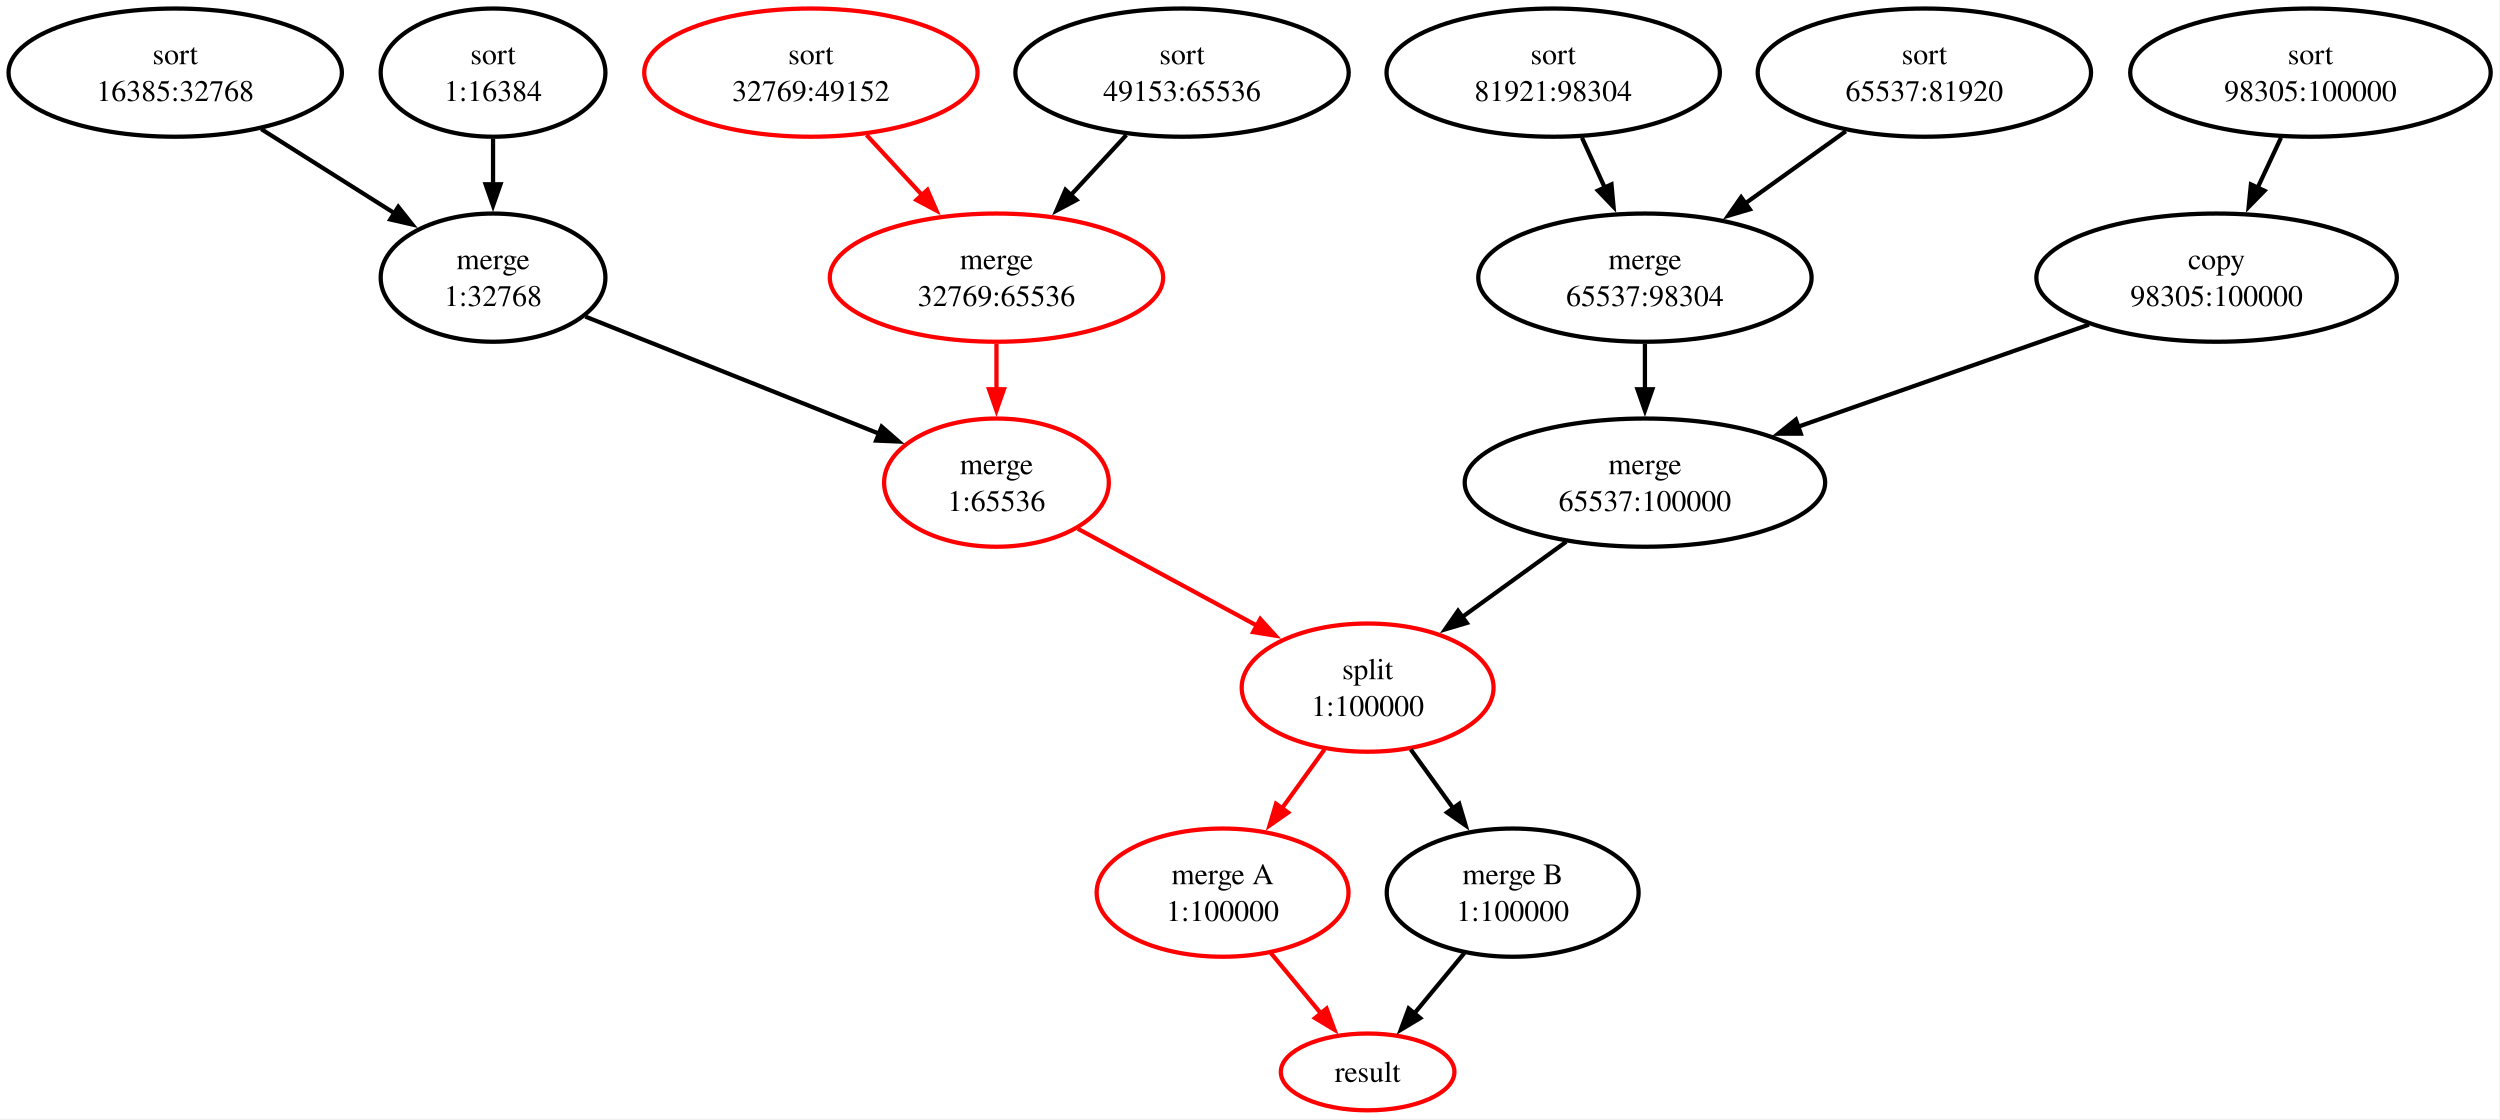
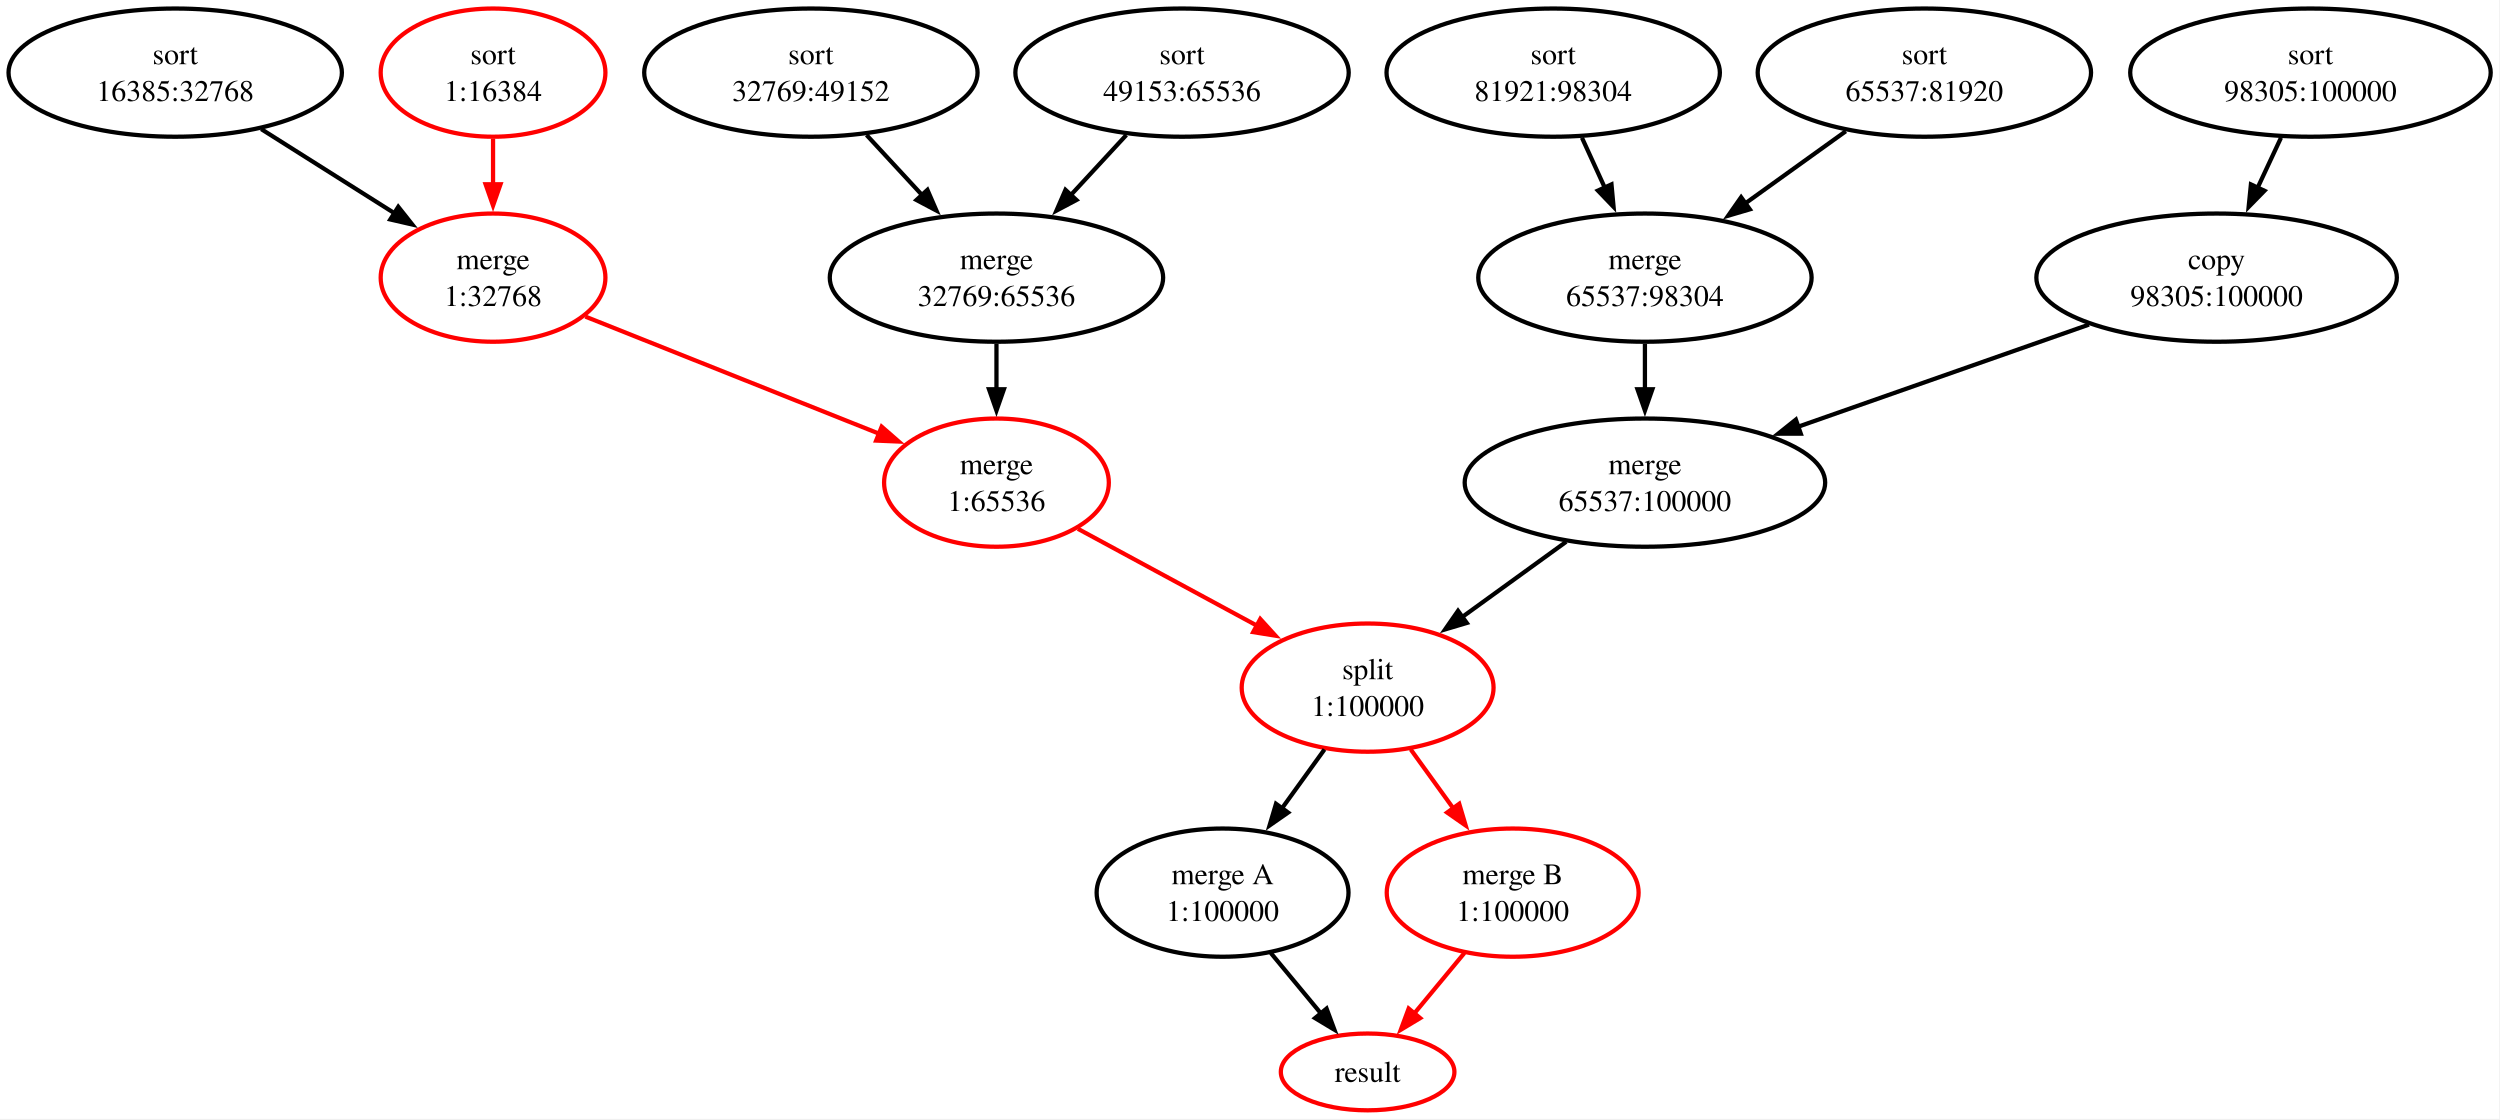
<svg xmlns="http://www.w3.org/2000/svg" width="1172pt" height="525pt" viewBox="0.00 0.00 1172.00 525.00">
  <g id="graph0" class="graph" transform="scale(1 1) rotate(0) translate(4 520.52)">
    <polygon fill="white" stroke="none" points="-4,4 -4,-520.52 1167.63,-520.52 1167.63,4 -4,4" />
    <g id="node1" class="node">
-       <ellipse fill="none" stroke="black" stroke-width="2" cx="227.14" cy="-486.47" rx="52.68" ry="30.05" />
+       <ellipse fill="none" stroke="red" stroke-width="2" cx="227.14" cy="-486.47" rx="52.68" ry="30.05" />
      <text xml:space="preserve" text-anchor="middle" x="227.14" y="-490.42" font-family="Times,serif" font-size="14.00">sort</text>
      <text xml:space="preserve" text-anchor="middle" x="227.14" y="-473.17" font-family="Times,serif" font-size="14.00">1:16384</text>
    </g>
    <g id="node8" class="node">
-       <ellipse fill="none" stroke="black" stroke-width="2" cx="227.14" cy="-390.36" rx="52.68" ry="30.05" />
+       <ellipse fill="none" stroke="red" stroke-width="2" cx="227.14" cy="-390.36" rx="52.68" ry="30.05" />
      <text xml:space="preserve" text-anchor="middle" x="227.14" y="-394.31" font-family="Times,serif" font-size="14.00">merge</text>
      <text xml:space="preserve" text-anchor="middle" x="227.14" y="-377.06" font-family="Times,serif" font-size="14.00">1:32768</text>
    </g>
-     <g id="edge1" class="edge">
-       <path fill="none" stroke="black" stroke-width="2" d="M227.14,-455.43C227.14,-448.58 227.14,-441.16 227.14,-433.89" />
-       <polygon fill="black" stroke="black" stroke-width="2" points="230.64,-434.14 227.14,-424.14 223.64,-434.14 230.64,-434.14" />
+     <g id="edge2" class="edge">
+       <path fill="none" stroke="red" stroke-width="2" d="M227.14,-455.43C227.14,-448.58 227.14,-441.16 227.14,-433.89" />
+       <polygon fill="red" stroke="red" stroke-width="2" points="230.64,-434.14 227.14,-424.14 223.64,-434.14 230.64,-434.14" />
    </g>
    <g id="node2" class="node">
      <ellipse fill="none" stroke="black" stroke-width="2" cx="78.14" cy="-486.47" rx="78.14" ry="30.05" />
      <text xml:space="preserve" text-anchor="middle" x="78.14" y="-490.42" font-family="Times,serif" font-size="14.00">sort</text>
      <text xml:space="preserve" text-anchor="middle" x="78.14" y="-473.17" font-family="Times,serif" font-size="14.00">16385:32768</text>
    </g>
-     <g id="edge2" class="edge">
+     <g id="edge1" class="edge">
      <path fill="none" stroke="black" stroke-width="2" d="M118.46,-460C137.8,-447.79 161.07,-433.09 181.1,-420.44" />
      <polygon fill="black" stroke="black" stroke-width="2" points="182.71,-423.56 189.3,-415.26 178.97,-417.64 182.71,-423.56" />
    </g>
    <g id="node3" class="node">
-       <ellipse fill="none" stroke="red" stroke-width="2" cx="376.14" cy="-486.47" rx="78.14" ry="30.05" />
+       <ellipse fill="none" stroke="black" stroke-width="2" cx="376.14" cy="-486.47" rx="78.14" ry="30.05" />
      <text xml:space="preserve" text-anchor="middle" x="376.14" y="-490.42" font-family="Times,serif" font-size="14.00">sort</text>
      <text xml:space="preserve" text-anchor="middle" x="376.14" y="-473.17" font-family="Times,serif" font-size="14.00">32769:49152</text>
    </g>
    <g id="node9" class="node">
-       <ellipse fill="none" stroke="red" stroke-width="2" cx="463.14" cy="-390.36" rx="78.14" ry="30.05" />
+       <ellipse fill="none" stroke="black" stroke-width="2" cx="463.14" cy="-390.36" rx="78.14" ry="30.05" />
      <text xml:space="preserve" text-anchor="middle" x="463.14" y="-394.31" font-family="Times,serif" font-size="14.00">merge</text>
      <text xml:space="preserve" text-anchor="middle" x="463.14" y="-377.06" font-family="Times,serif" font-size="14.00">32769:65536</text>
    </g>
-     <g id="edge3" class="edge">
-       <path fill="none" stroke="red" stroke-width="2" d="M402.24,-457.23C410.41,-448.39 419.56,-438.49 428.24,-429.11" />
-       <polygon fill="red" stroke="red" stroke-width="2" points="430.78,-431.52 435,-421.8 425.64,-426.77 430.78,-431.52" />
+     <g id="edge4" class="edge">
+       <path fill="none" stroke="black" stroke-width="2" d="M402.24,-457.23C410.41,-448.39 419.56,-438.49 428.24,-429.11" />
+       <polygon fill="black" stroke="black" stroke-width="2" points="430.78,-431.52 435,-421.8 425.64,-426.77 430.78,-431.52" />
    </g>
    <g id="node4" class="node">
      <ellipse fill="none" stroke="black" stroke-width="2" cx="550.14" cy="-486.47" rx="78.14" ry="30.05" />
      <text xml:space="preserve" text-anchor="middle" x="550.14" y="-490.42" font-family="Times,serif" font-size="14.00">sort</text>
      <text xml:space="preserve" text-anchor="middle" x="550.14" y="-473.17" font-family="Times,serif" font-size="14.00">49153:65536</text>
    </g>
-     <g id="edge4" class="edge">
+     <g id="edge3" class="edge">
      <path fill="none" stroke="black" stroke-width="2" d="M524.03,-457.23C515.86,-448.39 506.71,-438.49 498.03,-429.11" />
      <polygon fill="black" stroke="black" stroke-width="2" points="500.63,-426.77 491.27,-421.8 495.49,-431.52 500.63,-426.77" />
    </g>
    <g id="node5" class="node">
      <ellipse fill="none" stroke="black" stroke-width="2" cx="898.14" cy="-486.47" rx="78.14" ry="30.05" />
      <text xml:space="preserve" text-anchor="middle" x="898.14" y="-490.42" font-family="Times,serif" font-size="14.00">sort</text>
      <text xml:space="preserve" text-anchor="middle" x="898.14" y="-473.17" font-family="Times,serif" font-size="14.00">65537:81920</text>
    </g>
    <g id="node10" class="node">
      <ellipse fill="none" stroke="black" stroke-width="2" cx="767.14" cy="-390.36" rx="78.14" ry="30.05" />
      <text xml:space="preserve" text-anchor="middle" x="767.14" y="-394.31" font-family="Times,serif" font-size="14.00">merge</text>
      <text xml:space="preserve" text-anchor="middle" x="767.14" y="-377.06" font-family="Times,serif" font-size="14.00">65537:98304</text>
    </g>
    <g id="edge6" class="edge">
      <path fill="none" stroke="black" stroke-width="2" d="M861.3,-459C846.66,-448.49 829.65,-436.27 814.14,-425.13" />
      <polygon fill="black" stroke="black" stroke-width="2" points="816.32,-422.39 806.16,-419.4 812.24,-428.07 816.32,-422.39" />
    </g>
    <g id="node6" class="node">
      <ellipse fill="none" stroke="black" stroke-width="2" cx="724.14" cy="-486.47" rx="78.14" ry="30.05" />
      <text xml:space="preserve" text-anchor="middle" x="724.14" y="-490.42" font-family="Times,serif" font-size="14.00">sort</text>
      <text xml:space="preserve" text-anchor="middle" x="724.14" y="-473.17" font-family="Times,serif" font-size="14.00">81921:98304</text>
    </g>
    <g id="edge5" class="edge">
      <path fill="none" stroke="black" stroke-width="2" d="M737.62,-455.95C741.02,-448.51 744.74,-440.38 748.35,-432.48" />
      <polygon fill="black" stroke="black" stroke-width="2" points="751.46,-434.08 752.44,-423.53 745.1,-431.17 751.46,-434.08" />
    </g>
    <g id="node7" class="node">
      <ellipse fill="none" stroke="black" stroke-width="2" cx="1079.14" cy="-486.47" rx="84.5" ry="30.05" />
      <text xml:space="preserve" text-anchor="middle" x="1079.14" y="-490.42" font-family="Times,serif" font-size="14.00">sort</text>
      <text xml:space="preserve" text-anchor="middle" x="1079.14" y="-473.17" font-family="Times,serif" font-size="14.00">98305:100000</text>
    </g>
    <g id="node11" class="node">
      <ellipse fill="none" stroke="black" stroke-width="2" cx="1035.14" cy="-390.36" rx="84.5" ry="30.05" />
      <text xml:space="preserve" text-anchor="middle" x="1035.14" y="-394.31" font-family="Times,serif" font-size="14.00">copy</text>
      <text xml:space="preserve" text-anchor="middle" x="1035.14" y="-377.06" font-family="Times,serif" font-size="14.00">98305:100000</text>
    </g>
    <g id="edge7" class="edge">
      <path fill="none" stroke="black" stroke-width="2" d="M1065.33,-455.95C1061.85,-448.51 1058.05,-440.38 1054.36,-432.48" />
      <polygon fill="black" stroke="black" stroke-width="2" points="1057.58,-431.09 1050.17,-423.52 1051.23,-434.06 1057.58,-431.09" />
    </g>
    <g id="node12" class="node">
      <ellipse fill="none" stroke="red" stroke-width="2" cx="463.14" cy="-294.26" rx="52.68" ry="30.05" />
      <text xml:space="preserve" text-anchor="middle" x="463.14" y="-298.21" font-family="Times,serif" font-size="14.00">merge</text>
      <text xml:space="preserve" text-anchor="middle" x="463.14" y="-280.96" font-family="Times,serif" font-size="14.00">1:65536</text>
    </g>
+     <g id="edge9" class="edge">
+       <path fill="none" stroke="red" stroke-width="2" d="M270.42,-372.1C309.18,-356.65 366.2,-333.91 408.17,-317.18" />
+       <polygon fill="red" stroke="red" stroke-width="2" points="409.32,-320.49 417.31,-313.53 406.73,-313.98 409.32,-320.49" />
+     </g>
    <g id="edge8" class="edge">
-       <path fill="none" stroke="black" stroke-width="2" d="M270.42,-372.1C309.18,-356.65 366.2,-333.91 408.17,-317.18" />
-       <polygon fill="black" stroke="black" stroke-width="2" points="409.32,-320.49 417.31,-313.53 406.73,-313.98 409.32,-320.49" />
-     </g>
-     <g id="edge9" class="edge">
-       <path fill="none" stroke="red" stroke-width="2" d="M463.14,-359.33C463.14,-352.47 463.14,-345.06 463.14,-337.79" />
-       <polygon fill="red" stroke="red" stroke-width="2" points="466.64,-338.04 463.14,-328.04 459.64,-338.04 466.64,-338.04" />
+       <path fill="none" stroke="black" stroke-width="2" d="M463.14,-359.33C463.14,-352.47 463.14,-345.06 463.14,-337.79" />
+       <polygon fill="black" stroke="black" stroke-width="2" points="466.64,-338.04 463.14,-328.04 459.64,-338.04 466.64,-338.04" />
    </g>
    <g id="node13" class="node">
      <ellipse fill="none" stroke="black" stroke-width="2" cx="767.14" cy="-294.26" rx="84.5" ry="30.05" />
      <text xml:space="preserve" text-anchor="middle" x="767.14" y="-298.21" font-family="Times,serif" font-size="14.00">merge</text>
      <text xml:space="preserve" text-anchor="middle" x="767.14" y="-280.96" font-family="Times,serif" font-size="14.00">65537:100000</text>
    </g>
    <g id="edge10" class="edge">
      <path fill="none" stroke="black" stroke-width="2" d="M767.14,-359.33C767.14,-352.47 767.14,-345.06 767.14,-337.79" />
      <polygon fill="black" stroke="black" stroke-width="2" points="770.64,-338.04 767.14,-328.04 763.64,-338.04 770.64,-338.04" />
    </g>
    <g id="edge11" class="edge">
      <path fill="none" stroke="black" stroke-width="2" d="M975.32,-368.36C935.03,-354.21 881.66,-335.47 839.05,-320.51" />
      <polygon fill="black" stroke="black" stroke-width="2" points="840.21,-317.21 829.62,-317.2 837.9,-323.82 840.21,-317.21" />
    </g>
    <g id="node14" class="node">
      <ellipse fill="none" stroke="red" stroke-width="2" cx="637.14" cy="-198.16" rx="59.04" ry="30.05" />
      <text xml:space="preserve" text-anchor="middle" x="637.14" y="-202.11" font-family="Times,serif" font-size="14.00">split</text>
      <text xml:space="preserve" text-anchor="middle" x="637.14" y="-184.86" font-family="Times,serif" font-size="14.00">1:100000</text>
    </g>
-     <g id="edge13" class="edge">
+     <g id="edge12" class="edge">
      <path fill="none" stroke="red" stroke-width="2" d="M501.32,-272.61C526,-259.26 558.44,-241.72 585.42,-227.12" />
      <polygon fill="red" stroke="red" stroke-width="2" points="586.82,-230.35 593.95,-222.51 583.49,-224.19 586.82,-230.35" />
    </g>
-     <g id="edge12" class="edge">
+     <g id="edge13" class="edge">
      <path fill="none" stroke="black" stroke-width="2" d="M730.23,-266.55C714.96,-255.49 697.13,-242.58 681.18,-231.04" />
      <polygon fill="black" stroke="black" stroke-width="2" points="683.62,-228.48 673.47,-225.46 679.52,-234.16 683.62,-228.48" />
    </g>
    <g id="node15" class="node">
-       <ellipse fill="none" stroke="red" stroke-width="2" cx="569.14" cy="-102.05" rx="59.04" ry="30.05" />
+       <ellipse fill="none" stroke="black" stroke-width="2" cx="569.14" cy="-102.05" rx="59.04" ry="30.05" />
      <text xml:space="preserve" text-anchor="middle" x="569.14" y="-106" font-family="Times,serif" font-size="14.00">merge A</text>
      <text xml:space="preserve" text-anchor="middle" x="569.14" y="-88.75" font-family="Times,serif" font-size="14.00">1:100000</text>
    </g>
    <g id="edge14" class="edge">
-       <path fill="none" stroke="red" stroke-width="2" d="M616.92,-169.18C610.67,-160.53 603.68,-150.85 597.01,-141.62" />
-       <polygon fill="red" stroke="red" stroke-width="2" points="599.86,-139.6 591.17,-133.54 594.19,-143.7 599.86,-139.6" />
+       <path fill="none" stroke="black" stroke-width="2" d="M616.92,-169.18C610.67,-160.53 603.68,-150.85 597.01,-141.62" />
+       <polygon fill="black" stroke="black" stroke-width="2" points="599.86,-139.6 591.17,-133.54 594.19,-143.7 599.86,-139.6" />
    </g>
    <g id="node16" class="node">
-       <ellipse fill="none" stroke="black" stroke-width="2" cx="705.14" cy="-102.05" rx="59.04" ry="30.05" />
+       <ellipse fill="none" stroke="red" stroke-width="2" cx="705.14" cy="-102.05" rx="59.04" ry="30.05" />
      <text xml:space="preserve" text-anchor="middle" x="705.14" y="-106" font-family="Times,serif" font-size="14.00">merge B</text>
      <text xml:space="preserve" text-anchor="middle" x="705.14" y="-88.75" font-family="Times,serif" font-size="14.00">1:100000</text>
    </g>
    <g id="edge15" class="edge">
-       <path fill="none" stroke="black" stroke-width="2" d="M657.35,-169.18C663.6,-160.53 670.59,-150.85 677.26,-141.62" />
-       <polygon fill="black" stroke="black" stroke-width="2" points="680.08,-143.7 683.1,-133.54 674.41,-139.6 680.08,-143.7" />
+       <path fill="none" stroke="red" stroke-width="2" d="M657.35,-169.18C663.6,-160.53 670.59,-150.85 677.26,-141.62" />
+       <polygon fill="red" stroke="red" stroke-width="2" points="680.08,-143.7 683.1,-133.54 674.41,-139.6 680.08,-143.7" />
    </g>
    <g id="node17" class="node">
      <ellipse fill="none" stroke="red" stroke-width="2" cx="637.14" cy="-18" rx="40.69" ry="18" />
      <text xml:space="preserve" text-anchor="middle" x="637.14" y="-13.32" font-family="Times,serif" font-size="14.00">result</text>
    </g>
    <g id="edge17" class="edge">
-       <path fill="none" stroke="red" stroke-width="2" d="M591.78,-73.73C599.33,-64.62 607.73,-54.48 615.23,-45.44" />
-       <polygon fill="red" stroke="red" stroke-width="2" points="617.89,-47.71 621.58,-37.77 612.5,-43.24 617.89,-47.71" />
+       <path fill="none" stroke="black" stroke-width="2" d="M591.78,-73.73C599.33,-64.62 607.73,-54.48 615.23,-45.44" />
+       <polygon fill="black" stroke="black" stroke-width="2" points="617.89,-47.71 621.58,-37.77 612.5,-43.24 617.89,-47.71" />
    </g>
    <g id="edge16" class="edge">
-       <path fill="none" stroke="black" stroke-width="2" d="M682.49,-73.73C674.94,-64.62 666.54,-54.48 659.04,-45.44" />
-       <polygon fill="black" stroke="black" stroke-width="2" points="661.77,-43.24 652.69,-37.77 656.38,-47.71 661.77,-43.24" />
+       <path fill="none" stroke="red" stroke-width="2" d="M682.49,-73.73C674.94,-64.62 666.54,-54.48 659.04,-45.44" />
+       <polygon fill="red" stroke="red" stroke-width="2" points="661.77,-43.24 652.69,-37.77 656.38,-47.71 661.77,-43.24" />
    </g>
  </g>
</svg>
